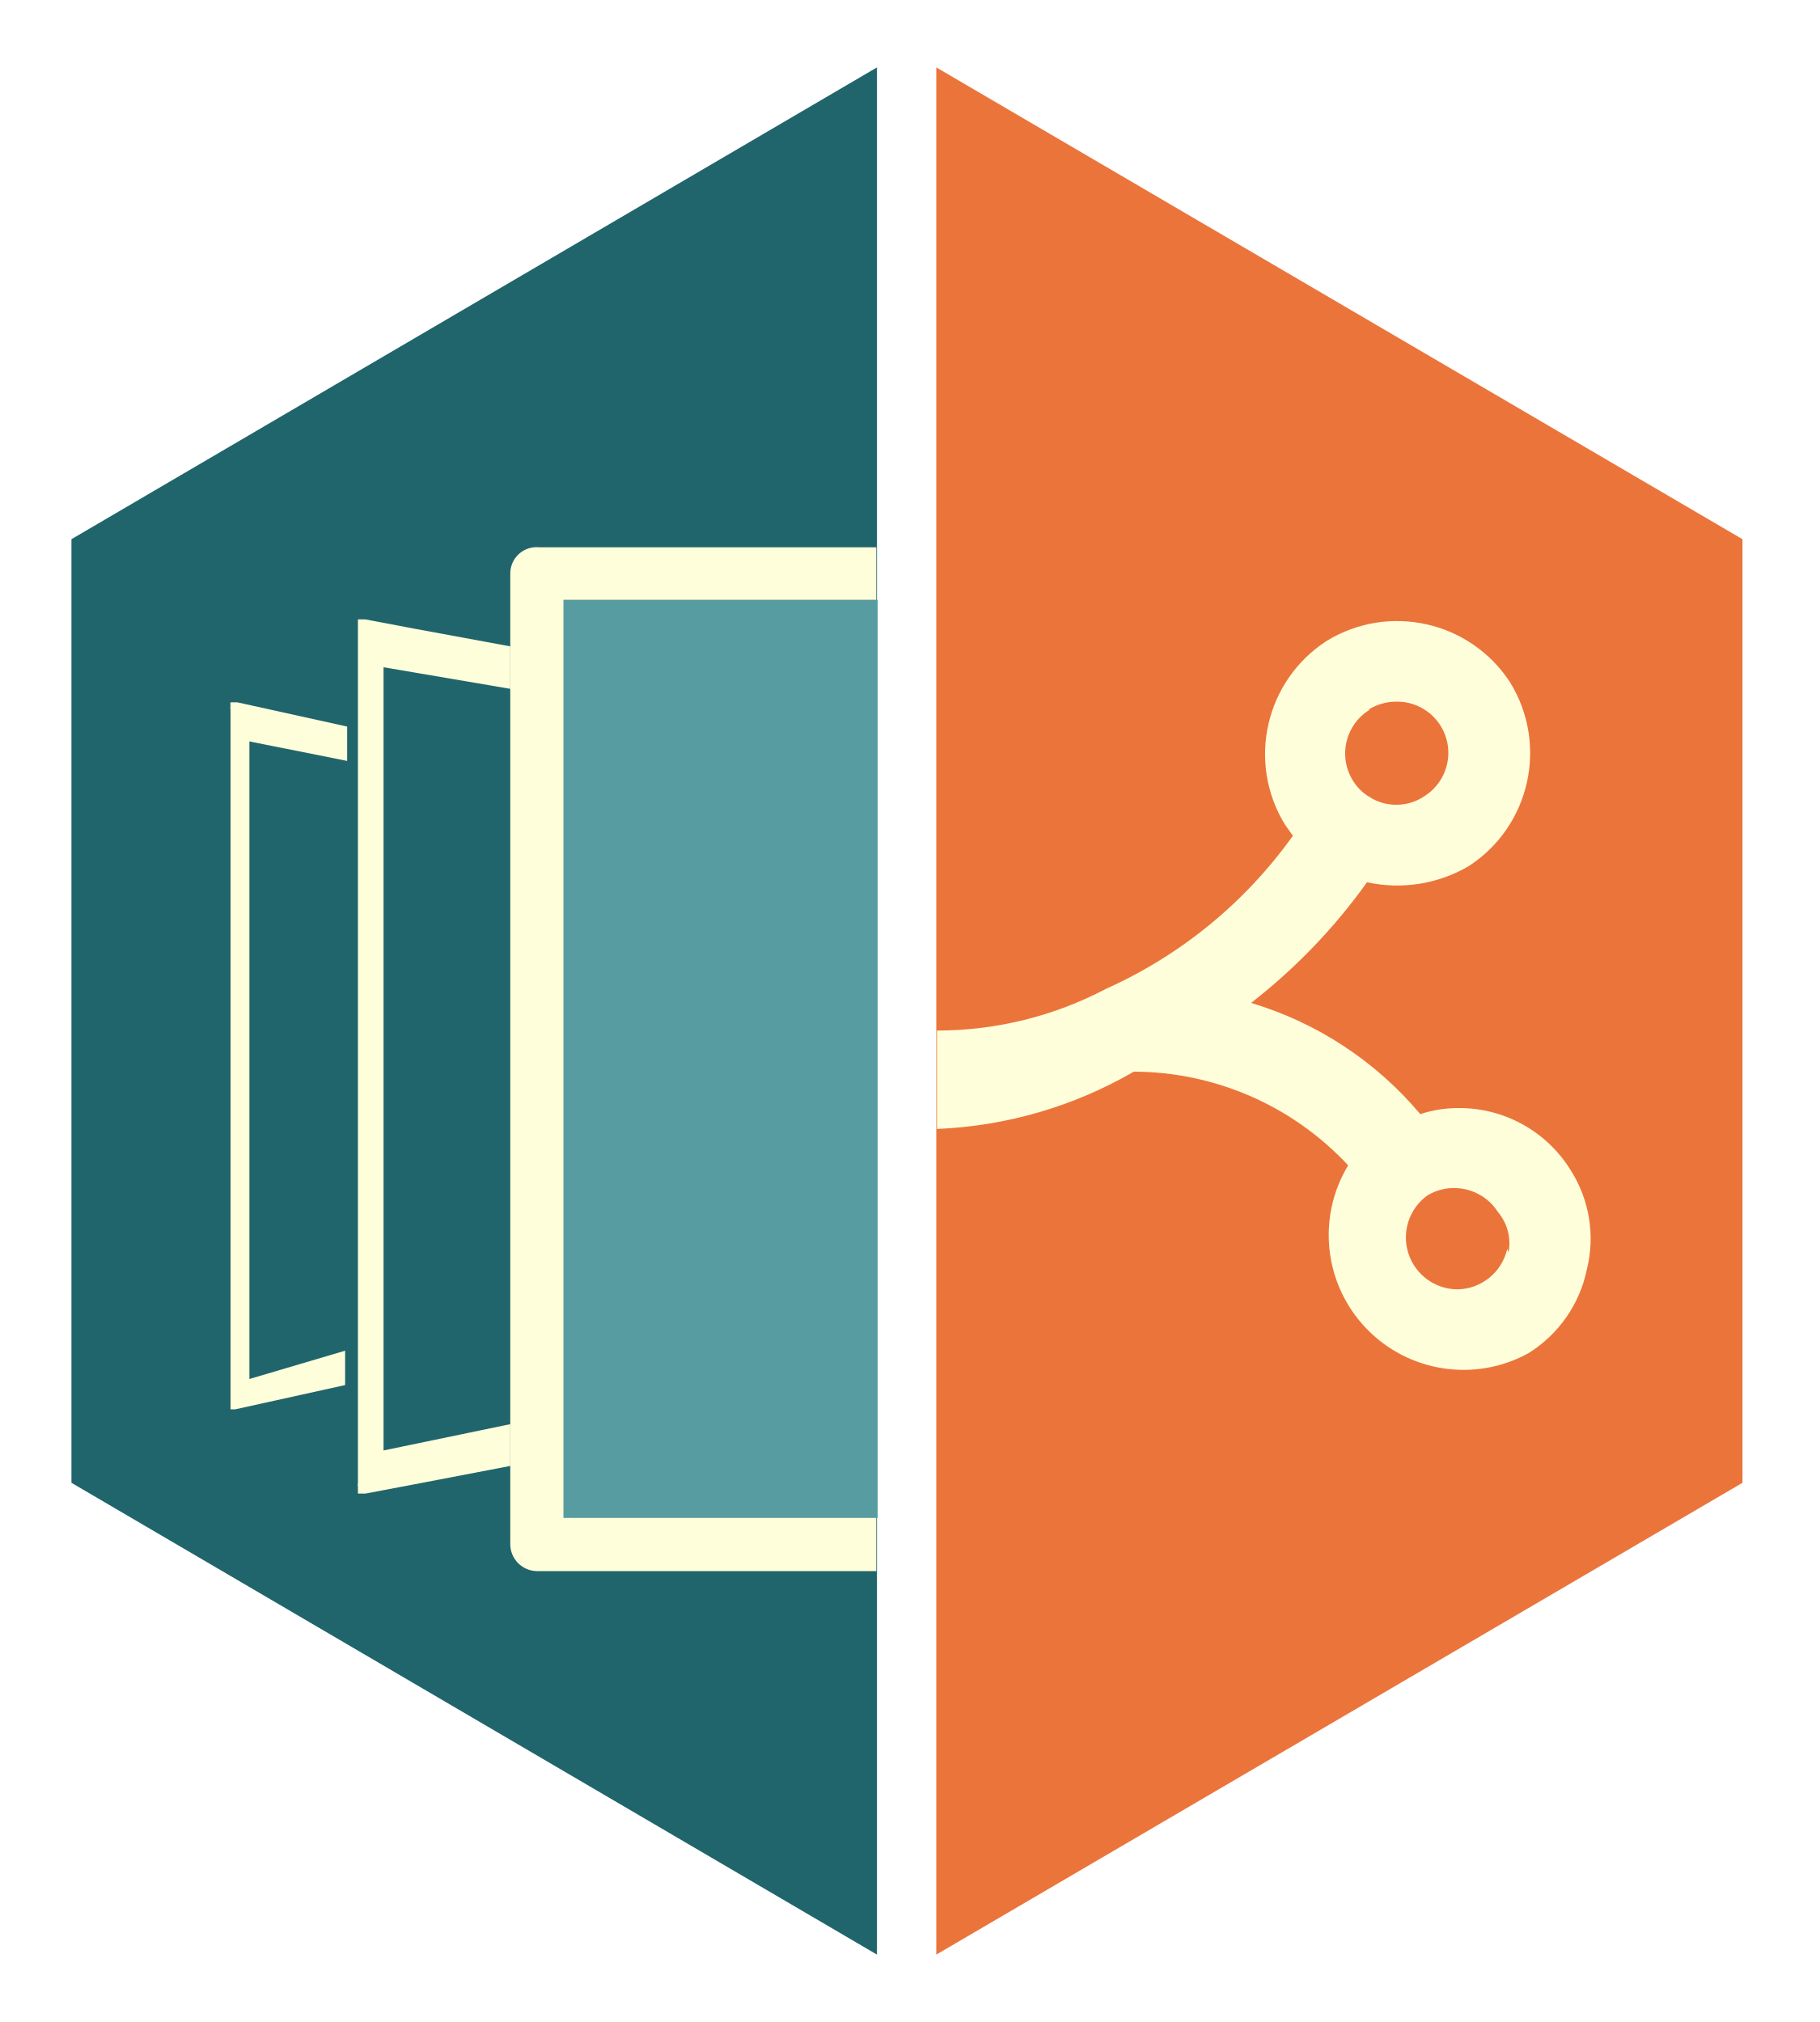
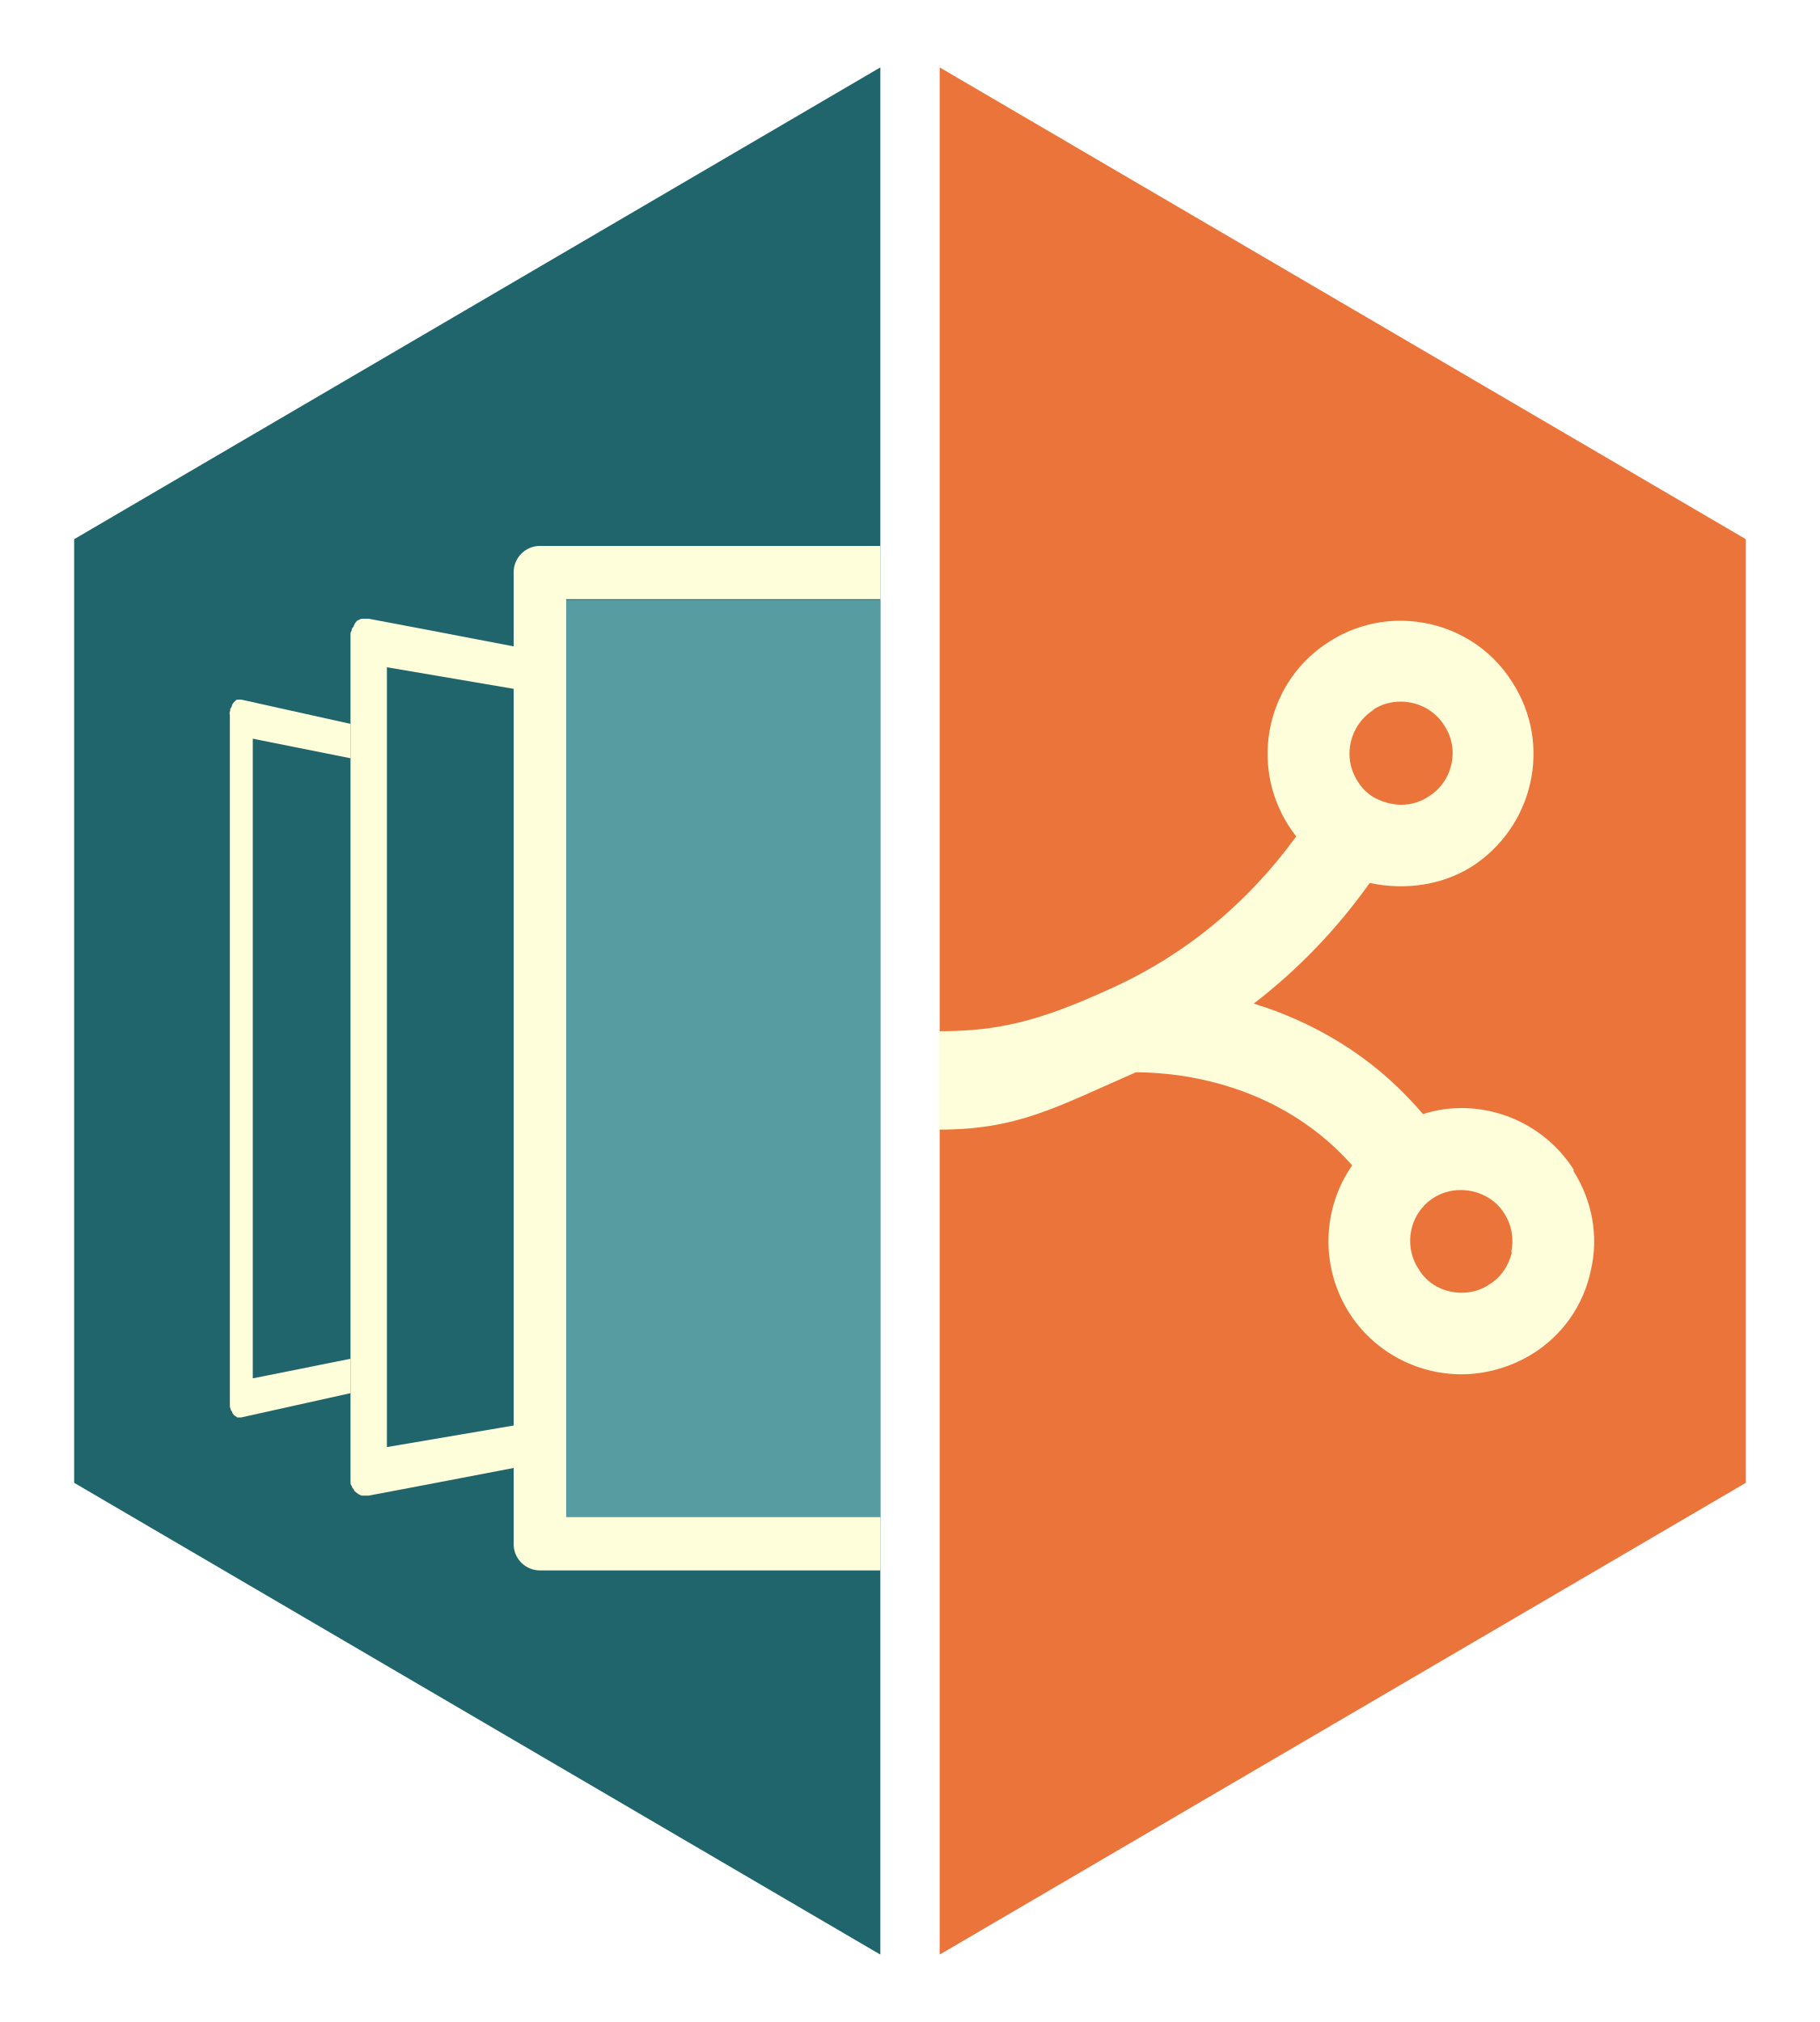
- <svg xmlns="http://www.w3.org/2000/svg" id="Layer_1" data-name="Layer 1" viewBox="0 0 27 30">
+ <svg xmlns="http://www.w3.org/2000/svg" id="Layer_1" data-name="Layer 1" version="1.1" viewBox="0 0 27 30">
  <defs>
-     <style>.cls-1{fill:#eb743b;}.cls-2{fill:#20656c;}.cls-3{fill:#fffedb;}.cls-4{fill:#579ca0;}</style>
+     <style>
+       .cls-1 {
+         fill: #20656c;
+       }
+ 
+       .cls-1, .cls-2, .cls-3, .cls-4 {
+         stroke-width: 0px;
+       }
+ 
+       .cls-2 {
+         fill: #fffedb;
+       }
+ 
+       .cls-3 {
+         fill: #579ca0;
+       }
+ 
+       .cls-4 {
+         fill: #eb743b;
+       }
+     </style>
  </defs>
-   <polygon class="cls-1" points="13.89 1 13.89 29 25.85 22 25.85 8 13.89 1" />
-   <polygon class="cls-2" points="13.01 1 1.06 8 1.06 22 13.01 29 13.01 1" />
-   <path class="cls-3" d="M23.3,17.36a1.94,1.94,0,0,0-1.66-.92,1.79,1.79,0,0,0-.57.09,5.24,5.24,0,0,0-2.51-1.65,8.61,8.61,0,0,0,1.72-1.79,2.1,2.1,0,0,0,1.51-.24,2,2,0,0,0,.61-2.73,2,2,0,0,0-2.72-.61,2,2,0,0,0-.62,2.72l.12.17a6.85,6.85,0,0,1-2.77,2.27h0a5.38,5.38,0,0,1-2.51.62v1.46a6.33,6.33,0,0,0,2.92-.85A4.36,4.36,0,0,1,20,17.29a2,2,0,0,0,2.67,2.79,1.92,1.92,0,0,0,.87-1.24A1.89,1.89,0,0,0,23.3,17.36Zm-3-6.83a.78.78,0,0,1,.41-.12.76.76,0,0,1,.41,1.41.73.73,0,0,1-.41.12.72.72,0,0,1-.4-.12.69.69,0,0,1-.24-.24A.76.76,0,0,1,20.32,10.53Zm2.06,8a.77.77,0,0,1-.74.6.77.77,0,0,1-.45-1.39l0,0a.77.77,0,0,1,1.05.24A.72.72,0,0,1,22.38,18.58Z" />
-   <path class="cls-3" d="M3.7,20.46V11l1.45.29v-.51l-1.63-.36h-.1l0,0,0,0v0a.11.11,0,0,0,0,.05.13.13,0,0,0,0,.06V20.81a4975520849297.1,4975520849297.1,0,0,1,0,.1s0,0,0,0l0,0s0,0,0,0l0,0h.07l1.63-.36v-.51Z" />
-   <path class="cls-3" d="M5.69,21.52V9.9l1.88.32V9.59L6.16,9.33l-.74-.14H5.31l0,0,0,0,0,0a4654128265351.55,4654128265351.55,0,0,0,0,.12V22a.14.14,0,0,0,0,.06s0,0,0,.05l0,.05,0,0,0,0h.11l.74-.14,1.41-.27v-.62Z" />
-   <rect class="cls-4" x="8.36" y="8.9" width="4.66" height="13.62" />
-   <path class="cls-3" d="M7.57,8.51v14.4a.4.4,0,0,0,.39.4H13v-.79H8.36V8.9H13V8.12H8A.39.39,0,0,0,7.57,8.51Z" />
+   <polygon class="cls-4" points="13.94 1 13.94 29 25.9 22 25.9 8 13.94 1" />
+   <polygon class="cls-1" points="13.06 1 1.1 8 1.1 22 13.06 29 13.06 1" />
+   <path class="cls-2" d="M23.35,17.36c-.36-.57-.99-.92-1.67-.92-.19,0-.39.03-.57.09-.77-.91-1.7-1.39-2.51-1.64.65-.5,1.23-1.1,1.72-1.79.51.11,1.06.04,1.51-.24.92-.59,1.2-1.81.61-2.73-.36-.58-.99-.92-1.67-.92-.37,0-.74.11-1.05.31-.92.58-1.19,1.8-.61,2.72.04.06.08.12.12.17-.73,1-1.66,1.77-2.78,2.27h0c-1.03.47-1.64.62-2.52.62v1.46c1.17,0,1.73-.33,2.92-.85.4,0,2.03.05,3.21,1.38-.44.63-.48,1.49-.05,2.18.36.57.99.92,1.67.92.37,0,.74-.11,1.05-.3.45-.28.76-.72.87-1.24.12-.51.02-1.04-.26-1.48ZM20.37,10.53c.12-.08.26-.12.41-.12.26,0,.51.13.65.36.23.35.12.83-.24,1.05-.12.08-.26.12-.4.12s-.28-.04-.41-.11c-.1-.06-.18-.14-.24-.24-.23-.36-.12-.83.24-1.06ZM22.43,18.58c-.05.2-.16.37-.34.48-.12.08-.26.12-.41.12-.26,0-.51-.13-.64-.36-.22-.34-.13-.8.2-1.03l.03-.02c.35-.22.84-.11,1.05.24.11.17.14.38.1.57Z" />
+   <g>
+     <path class="cls-2" d="M3.75,20.46v-9.5l1.45.29v-.51l-1.62-.36s-.02,0-.03,0c-.01,0-.02,0-.03,0-.01,0-.02.01-.03.02,0,0-.02.02-.03.03,0,.01-.02.02-.02.04,0,.01-.01.03-.02.04s0,.03-.01.05,0,.04,0,.05v10.19s0,.04,0,.05c0,.02,0,.03.01.05,0,.02.01.03.02.04,0,.01.01.03.02.04,0,.01.02.02.03.03,0,0,.02.01.03.02.01,0,.02,0,.03,0,.01,0,.02,0,.03,0l1.62-.36v-.51l-1.45.29Z" />
+     <path class="cls-2" d="M5.74,21.52v-11.62l1.88.32v-.63l-1.41-.27-.74-.14s-.04,0-.05,0c-.02,0-.03,0-.05,0-.02,0-.03.01-.05.02-.02,0-.03.02-.04.03-.01.01-.02.03-.03.05,0,.02-.02.03-.03.05,0,.02-.01.04-.02.06,0,.02,0,.04,0,.06v12.48s0,.04,0,.06c0,.02,0,.04.02.06,0,.02.02.04.03.05,0,.02.02.03.03.04.01.01.03.02.04.03.01,0,.03.02.05.02.02,0,.03,0,.05,0,.02,0,.04,0,.05,0l.74-.14,1.41-.27v-.63l-1.88.32Z" />
+     <rect class="cls-3" x="8.4" y="8.9" width="4.66" height="13.62" />
+     <path class="cls-2" d="M7.62,8.51v14.4c0,.22.18.39.39.39h5.05v-.79h-4.66v-13.62h4.66v-.79h-5.05c-.22,0-.39.18-.39.39Z" />
+   </g>
</svg>
